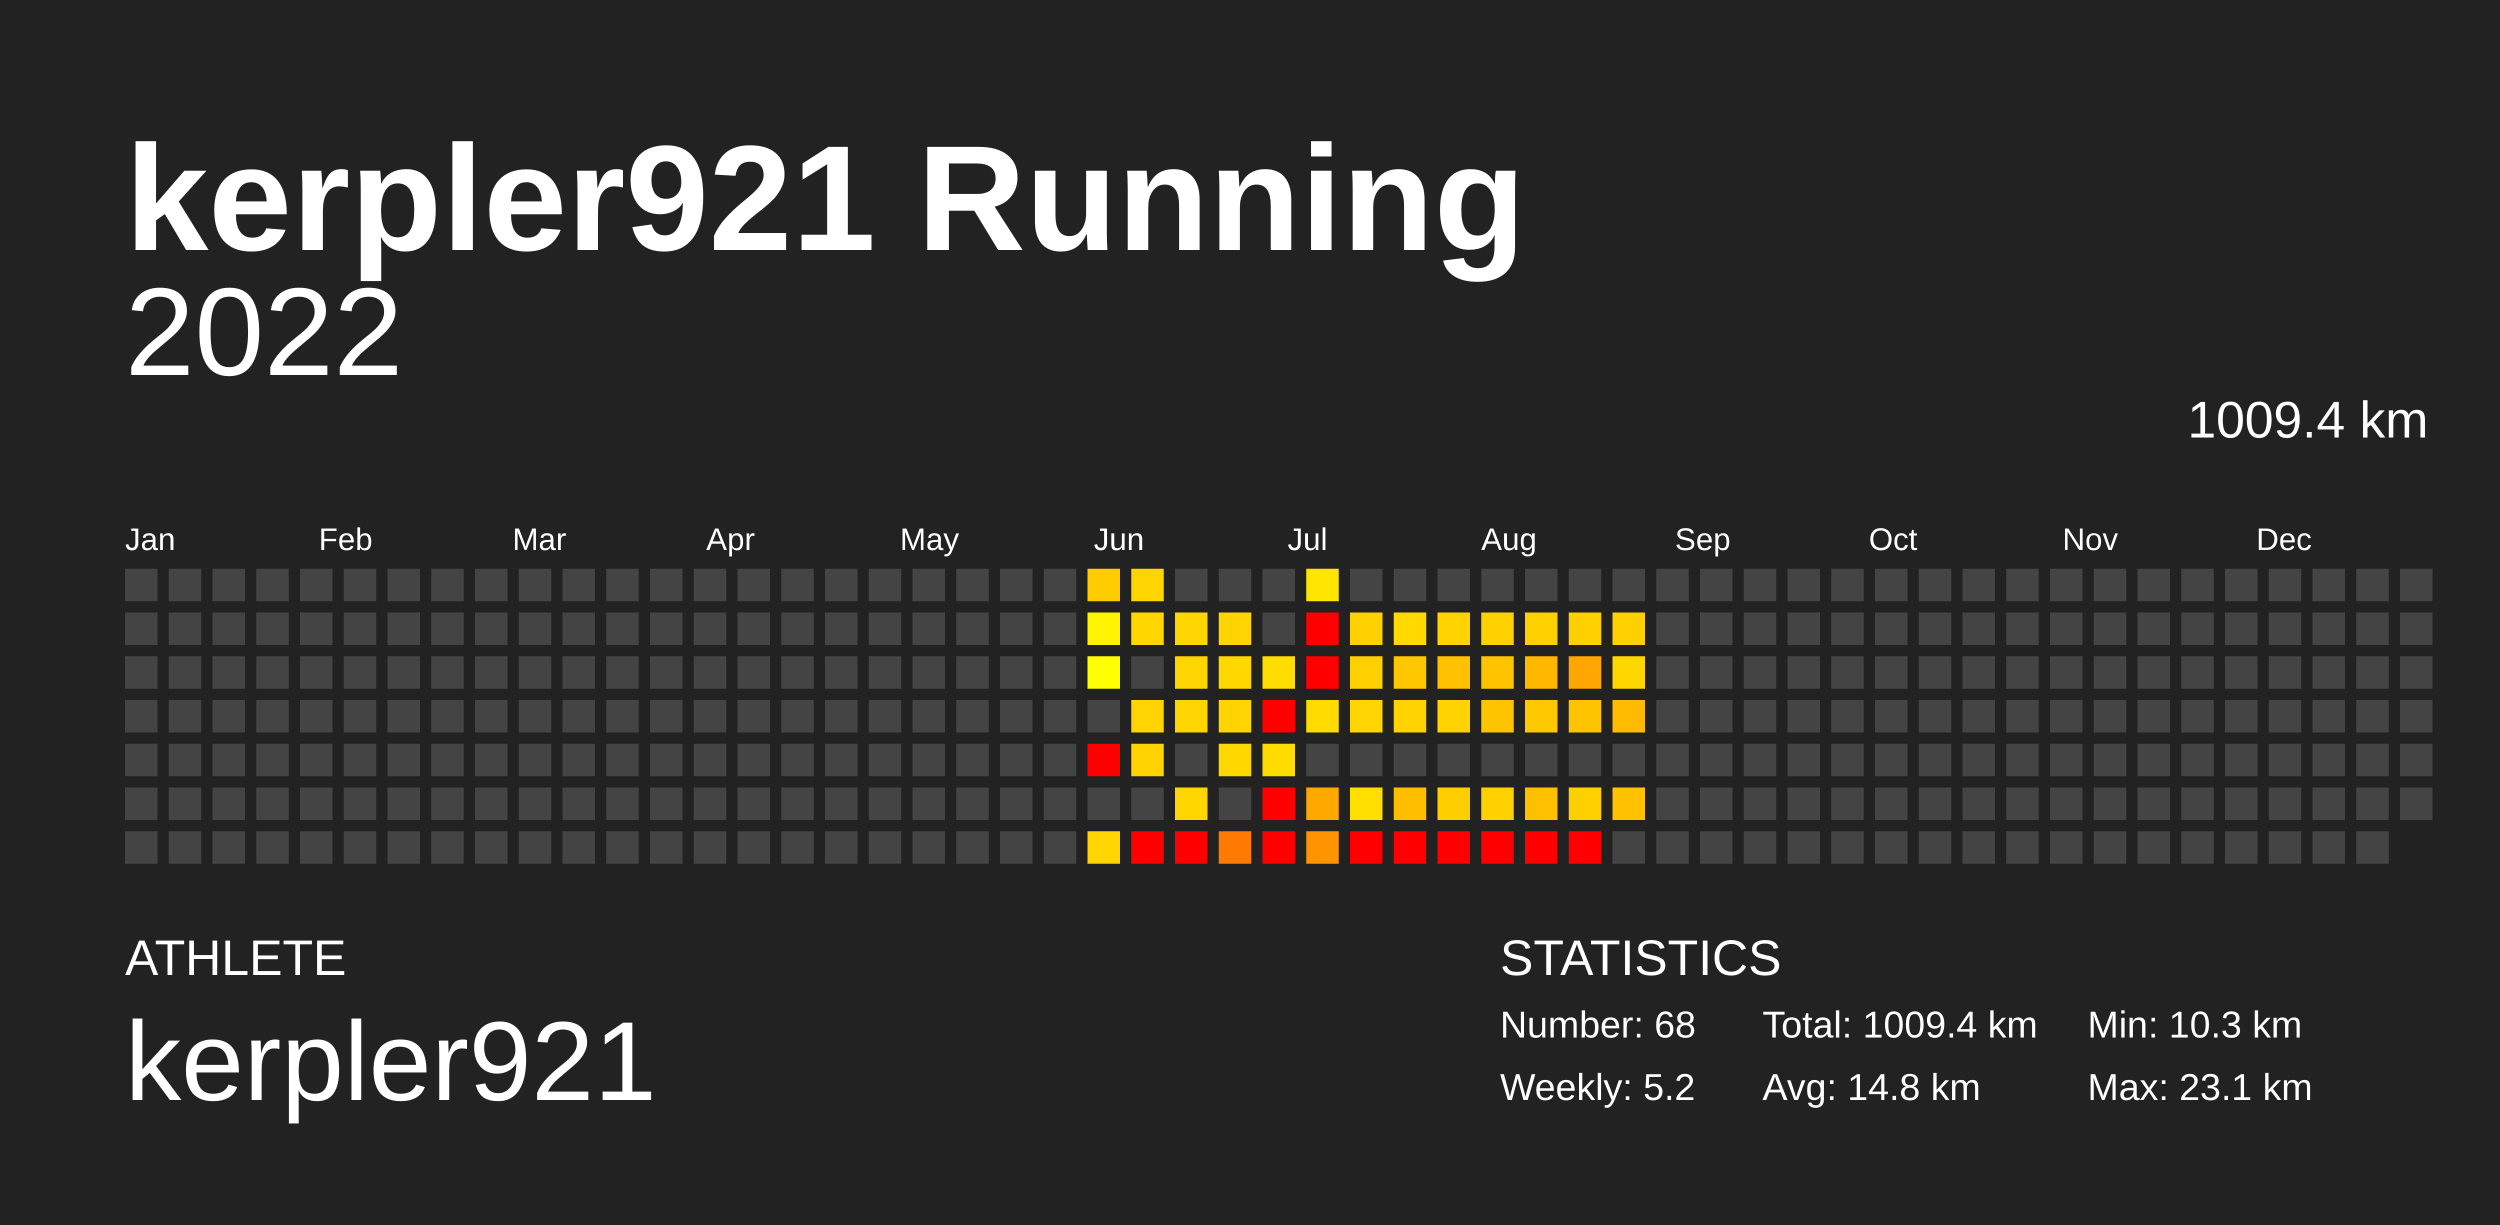
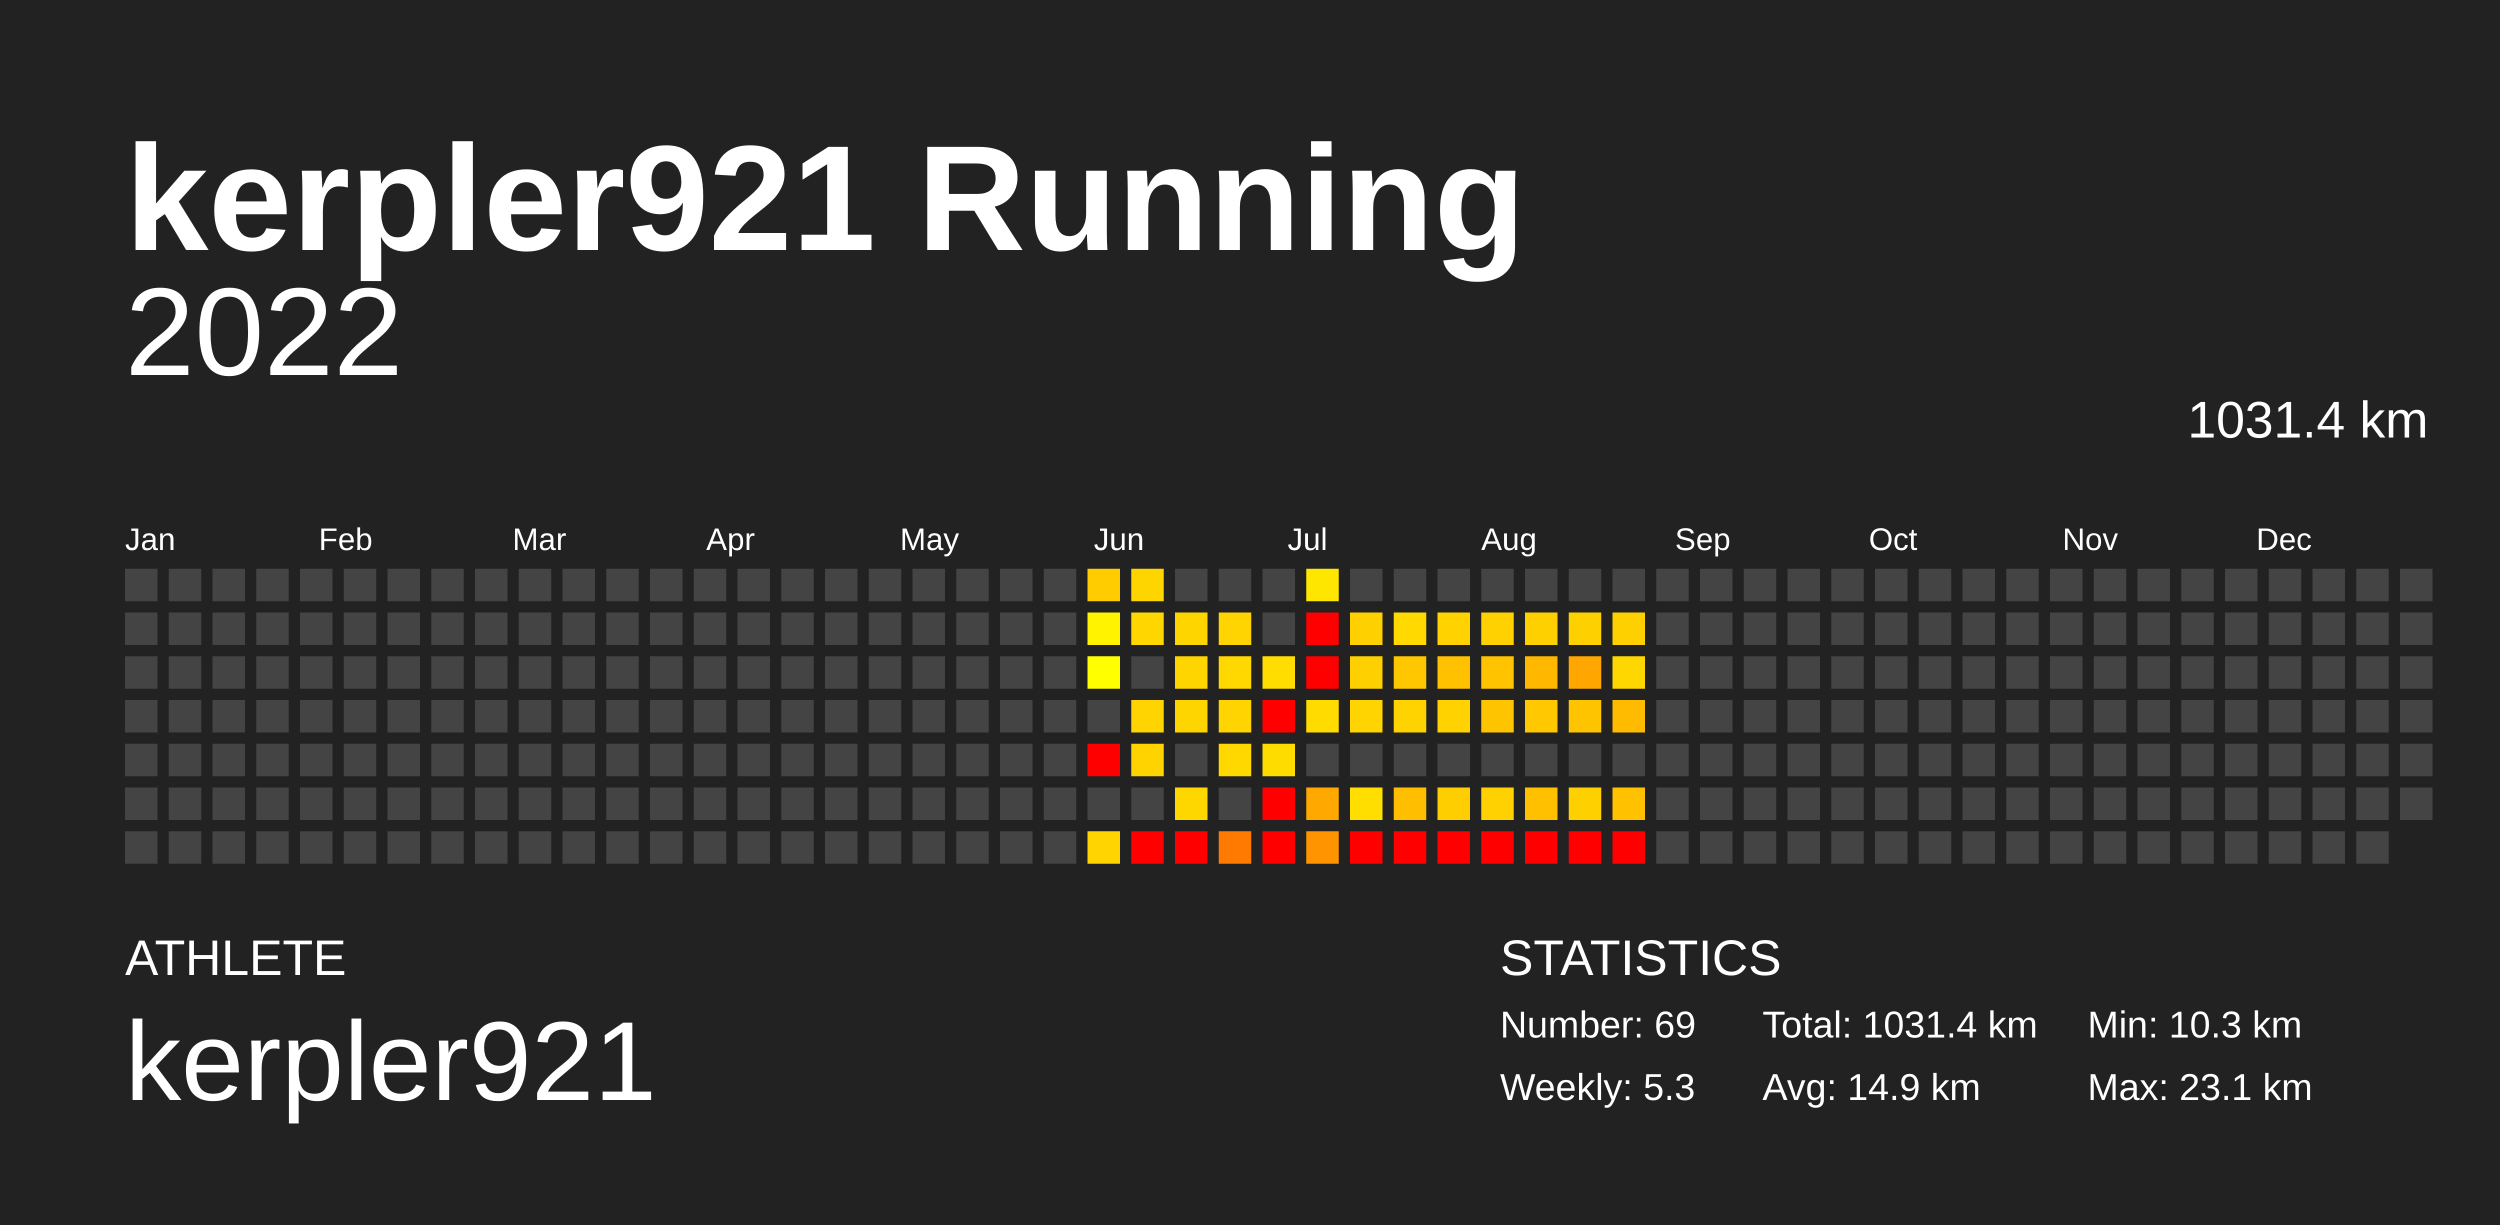
<svg xmlns="http://www.w3.org/2000/svg" baseProfile="full" height="98mm" version="1.1" viewBox="0,0,200,98" width="200mm">
  <defs />
  <rect fill="#222222" height="98" width="200" x="0" y="0" />
  <text fill="#FFFFFF" style="font-size:12px; font-family:Arial; font-weight:bold;" x="10" y="20">kerpler921 Running</text>
  <text fill="#FFFFFF" style="font-size:4px; font-family:Arial" x="10" y="78">ATHLETE</text>
  <text fill="#FFFFFF" style="font-size:9px; font-family:Arial" x="10" y="88">kerpler921</text>
  <text fill="#FFFFFF" style="font-size:4px; font-family:Arial" x="120" y="78">STATISTICS</text>
-   <text fill="#FFFFFF" style="font-size:3px; font-family:Arial" x="120" y="83">Number: 68</text>
-   <text fill="#FFFFFF" style="font-size:3px; font-family:Arial" x="120" y="88">Weekly: 5.2</text>
-   <text fill="#FFFFFF" style="font-size:3px; font-family:Arial" x="141" y="83">Total: 1009.4 km</text>
-   <text fill="#FFFFFF" style="font-size:3px; font-family:Arial" x="141" y="88">Avg: 14.8 km</text>
+   <text fill="#FFFFFF" style="font-size:3px; font-family:Arial" x="120" y="83">Number: 69</text>
+   <text fill="#FFFFFF" style="font-size:3px; font-family:Arial" x="120" y="88">Weekly: 5.3</text>
+   <text fill="#FFFFFF" style="font-size:3px; font-family:Arial" x="141" y="83">Total: 1031.4 km</text>
+   <text fill="#FFFFFF" style="font-size:3px; font-family:Arial" x="141" y="88">Avg: 14.9 km</text>
  <text fill="#FFFFFF" style="font-size:3px; font-family:Arial" x="167" y="83">Min: 10.3 km</text>
  <text fill="#FFFFFF" style="font-size:3px; font-family:Arial" x="167" y="88">Max: 23.1 km</text>
  <text alignment-baseline="hanging" fill="#FFFFFF" style="font-size:10.0px; font-family:Arial;" x="10" y="30">2022</text>
-   <text alignment-baseline="hanging" fill="#FFFFFF" style="font-size:4.125px; font-family:Arial;" x="175" y="35">1009.4 km</text>
+   <text alignment-baseline="hanging" fill="#FFFFFF" style="font-size:4.125px; font-family:Arial;" x="175" y="35">1031.4 km</text>
  <text fill="#FFFFFF" style="font-size:2.5px; font-family:Arial" x="10.0" y="44">Jan</text>
  <text fill="#FFFFFF" style="font-size:2.5px; font-family:Arial" x="25.5" y="44">Feb</text>
  <text fill="#FFFFFF" style="font-size:2.5px; font-family:Arial" x="41.0" y="44">Mar</text>
  <text fill="#FFFFFF" style="font-size:2.5px; font-family:Arial" x="56.5" y="44">Apr</text>
  <text fill="#FFFFFF" style="font-size:2.5px; font-family:Arial" x="72.0" y="44">May</text>
  <text fill="#FFFFFF" style="font-size:2.5px; font-family:Arial" x="87.5" y="44">Jun</text>
  <text fill="#FFFFFF" style="font-size:2.5px; font-family:Arial" x="103.0" y="44">Jul</text>
  <text fill="#FFFFFF" style="font-size:2.5px; font-family:Arial" x="118.5" y="44">Aug</text>
  <text fill="#FFFFFF" style="font-size:2.5px; font-family:Arial" x="134.0" y="44">Sep</text>
  <text fill="#FFFFFF" style="font-size:2.5px; font-family:Arial" x="149.5" y="44">Oct</text>
  <text fill="#FFFFFF" style="font-size:2.5px; font-family:Arial" x="165.0" y="44">Nov</text>
  <text fill="#FFFFFF" style="font-size:2.5px; font-family:Arial" x="180.5" y="44">Dec</text>
  <rect fill="#444444" height="2.6" width="2.6" x="10.0" y="45.5" />
  <rect fill="#444444" height="2.6" width="2.6" x="10.0" y="49.0" />
  <rect fill="#444444" height="2.6" width="2.6" x="10.0" y="52.5" />
  <rect fill="#444444" height="2.6" width="2.6" x="10.0" y="56.0" />
  <rect fill="#444444" height="2.6" width="2.6" x="10.0" y="59.5" />
  <rect fill="#444444" height="2.6" width="2.6" x="10.0" y="63.0" />
  <rect fill="#444444" height="2.6" width="2.6" x="10.0" y="66.5" />
  <rect fill="#444444" height="2.6" width="2.6" x="13.5" y="45.5" />
  <rect fill="#444444" height="2.6" width="2.6" x="13.5" y="49.0" />
  <rect fill="#444444" height="2.6" width="2.6" x="13.5" y="52.5" />
  <rect fill="#444444" height="2.6" width="2.6" x="13.5" y="56.0" />
  <rect fill="#444444" height="2.6" width="2.6" x="13.5" y="59.5" />
  <rect fill="#444444" height="2.6" width="2.6" x="13.5" y="63.0" />
  <rect fill="#444444" height="2.6" width="2.6" x="13.5" y="66.5" />
  <rect fill="#444444" height="2.6" width="2.6" x="17.0" y="45.5" />
  <rect fill="#444444" height="2.6" width="2.6" x="17.0" y="49.0" />
  <rect fill="#444444" height="2.6" width="2.6" x="17.0" y="52.5" />
  <rect fill="#444444" height="2.6" width="2.6" x="17.0" y="56.0" />
  <rect fill="#444444" height="2.6" width="2.6" x="17.0" y="59.5" />
  <rect fill="#444444" height="2.6" width="2.6" x="17.0" y="63.0" />
  <rect fill="#444444" height="2.6" width="2.6" x="17.0" y="66.5" />
  <rect fill="#444444" height="2.6" width="2.6" x="20.5" y="45.5" />
  <rect fill="#444444" height="2.6" width="2.6" x="20.5" y="49.0" />
  <rect fill="#444444" height="2.6" width="2.6" x="20.5" y="52.5" />
  <rect fill="#444444" height="2.6" width="2.6" x="20.5" y="56.0" />
  <rect fill="#444444" height="2.6" width="2.6" x="20.5" y="59.5" />
  <rect fill="#444444" height="2.6" width="2.6" x="20.5" y="63.0" />
  <rect fill="#444444" height="2.6" width="2.6" x="20.5" y="66.5" />
  <rect fill="#444444" height="2.6" width="2.6" x="24.0" y="45.5" />
  <rect fill="#444444" height="2.6" width="2.6" x="24.0" y="49.0" />
  <rect fill="#444444" height="2.6" width="2.6" x="24.0" y="52.5" />
  <rect fill="#444444" height="2.6" width="2.6" x="24.0" y="56.0" />
  <rect fill="#444444" height="2.6" width="2.6" x="24.0" y="59.5" />
  <rect fill="#444444" height="2.6" width="2.6" x="24.0" y="63.0" />
  <rect fill="#444444" height="2.6" width="2.6" x="24.0" y="66.5" />
  <rect fill="#444444" height="2.6" width="2.6" x="27.5" y="45.5" />
  <rect fill="#444444" height="2.6" width="2.6" x="27.5" y="49.0" />
  <rect fill="#444444" height="2.6" width="2.6" x="27.5" y="52.5" />
  <rect fill="#444444" height="2.6" width="2.6" x="27.5" y="56.0" />
  <rect fill="#444444" height="2.6" width="2.6" x="27.5" y="59.5" />
  <rect fill="#444444" height="2.6" width="2.6" x="27.5" y="63.0" />
  <rect fill="#444444" height="2.6" width="2.6" x="27.5" y="66.5" />
  <rect fill="#444444" height="2.6" width="2.6" x="31.0" y="45.5" />
  <rect fill="#444444" height="2.6" width="2.6" x="31.0" y="49.0" />
  <rect fill="#444444" height="2.6" width="2.6" x="31.0" y="52.5" />
  <rect fill="#444444" height="2.6" width="2.6" x="31.0" y="56.0" />
  <rect fill="#444444" height="2.6" width="2.6" x="31.0" y="59.5" />
  <rect fill="#444444" height="2.6" width="2.6" x="31.0" y="63.0" />
  <rect fill="#444444" height="2.6" width="2.6" x="31.0" y="66.5" />
  <rect fill="#444444" height="2.6" width="2.6" x="34.5" y="45.5" />
  <rect fill="#444444" height="2.6" width="2.6" x="34.5" y="49.0" />
  <rect fill="#444444" height="2.6" width="2.6" x="34.5" y="52.5" />
  <rect fill="#444444" height="2.6" width="2.6" x="34.5" y="56.0" />
  <rect fill="#444444" height="2.6" width="2.6" x="34.5" y="59.5" />
  <rect fill="#444444" height="2.6" width="2.6" x="34.5" y="63.0" />
  <rect fill="#444444" height="2.6" width="2.6" x="34.5" y="66.5" />
  <rect fill="#444444" height="2.6" width="2.6" x="38.0" y="45.5" />
  <rect fill="#444444" height="2.6" width="2.6" x="38.0" y="49.0" />
  <rect fill="#444444" height="2.6" width="2.6" x="38.0" y="52.5" />
  <rect fill="#444444" height="2.6" width="2.6" x="38.0" y="56.0" />
  <rect fill="#444444" height="2.6" width="2.6" x="38.0" y="59.5" />
  <rect fill="#444444" height="2.6" width="2.6" x="38.0" y="63.0" />
  <rect fill="#444444" height="2.6" width="2.6" x="38.0" y="66.5" />
  <rect fill="#444444" height="2.6" width="2.6" x="41.5" y="45.5" />
  <rect fill="#444444" height="2.6" width="2.6" x="41.5" y="49.0" />
  <rect fill="#444444" height="2.6" width="2.6" x="41.5" y="52.5" />
  <rect fill="#444444" height="2.6" width="2.6" x="41.5" y="56.0" />
  <rect fill="#444444" height="2.6" width="2.6" x="41.5" y="59.5" />
  <rect fill="#444444" height="2.6" width="2.6" x="41.5" y="63.0" />
  <rect fill="#444444" height="2.6" width="2.6" x="41.5" y="66.5" />
  <rect fill="#444444" height="2.6" width="2.6" x="45.0" y="45.5" />
  <rect fill="#444444" height="2.6" width="2.6" x="45.0" y="49.0" />
  <rect fill="#444444" height="2.6" width="2.6" x="45.0" y="52.5" />
  <rect fill="#444444" height="2.6" width="2.6" x="45.0" y="56.0" />
  <rect fill="#444444" height="2.6" width="2.6" x="45.0" y="59.5" />
  <rect fill="#444444" height="2.6" width="2.6" x="45.0" y="63.0" />
  <rect fill="#444444" height="2.6" width="2.6" x="45.0" y="66.5" />
  <rect fill="#444444" height="2.6" width="2.6" x="48.5" y="45.5" />
  <rect fill="#444444" height="2.6" width="2.6" x="48.5" y="49.0" />
  <rect fill="#444444" height="2.6" width="2.6" x="48.5" y="52.5" />
  <rect fill="#444444" height="2.6" width="2.6" x="48.5" y="56.0" />
  <rect fill="#444444" height="2.6" width="2.6" x="48.5" y="59.5" />
  <rect fill="#444444" height="2.6" width="2.6" x="48.5" y="63.0" />
  <rect fill="#444444" height="2.6" width="2.6" x="48.5" y="66.5" />
  <rect fill="#444444" height="2.6" width="2.6" x="52.0" y="45.5" />
  <rect fill="#444444" height="2.6" width="2.6" x="52.0" y="49.0" />
  <rect fill="#444444" height="2.6" width="2.6" x="52.0" y="52.5" />
  <rect fill="#444444" height="2.6" width="2.6" x="52.0" y="56.0" />
  <rect fill="#444444" height="2.6" width="2.6" x="52.0" y="59.5" />
  <rect fill="#444444" height="2.6" width="2.6" x="52.0" y="63.0" />
  <rect fill="#444444" height="2.6" width="2.6" x="52.0" y="66.5" />
  <rect fill="#444444" height="2.6" width="2.6" x="55.5" y="45.5" />
  <rect fill="#444444" height="2.6" width="2.6" x="55.5" y="49.0" />
  <rect fill="#444444" height="2.6" width="2.6" x="55.5" y="52.5" />
  <rect fill="#444444" height="2.6" width="2.6" x="55.5" y="56.0" />
  <rect fill="#444444" height="2.6" width="2.6" x="55.5" y="59.5" />
  <rect fill="#444444" height="2.6" width="2.6" x="55.5" y="63.0" />
  <rect fill="#444444" height="2.6" width="2.6" x="55.5" y="66.5" />
  <rect fill="#444444" height="2.6" width="2.6" x="59.0" y="45.5" />
  <rect fill="#444444" height="2.6" width="2.6" x="59.0" y="49.0" />
  <rect fill="#444444" height="2.6" width="2.6" x="59.0" y="52.5" />
  <rect fill="#444444" height="2.6" width="2.6" x="59.0" y="56.0" />
  <rect fill="#444444" height="2.6" width="2.6" x="59.0" y="59.5" />
  <rect fill="#444444" height="2.6" width="2.6" x="59.0" y="63.0" />
  <rect fill="#444444" height="2.6" width="2.6" x="59.0" y="66.5" />
  <rect fill="#444444" height="2.6" width="2.6" x="62.5" y="45.5" />
  <rect fill="#444444" height="2.6" width="2.6" x="62.5" y="49.0" />
  <rect fill="#444444" height="2.6" width="2.6" x="62.5" y="52.5" />
  <rect fill="#444444" height="2.6" width="2.6" x="62.5" y="56.0" />
  <rect fill="#444444" height="2.6" width="2.6" x="62.5" y="59.5" />
  <rect fill="#444444" height="2.6" width="2.6" x="62.5" y="63.0" />
  <rect fill="#444444" height="2.6" width="2.6" x="62.5" y="66.5" />
  <rect fill="#444444" height="2.6" width="2.6" x="66.0" y="45.5" />
  <rect fill="#444444" height="2.6" width="2.6" x="66.0" y="49.0" />
  <rect fill="#444444" height="2.6" width="2.6" x="66.0" y="52.5" />
  <rect fill="#444444" height="2.6" width="2.6" x="66.0" y="56.0" />
  <rect fill="#444444" height="2.6" width="2.6" x="66.0" y="59.5" />
  <rect fill="#444444" height="2.6" width="2.6" x="66.0" y="63.0" />
  <rect fill="#444444" height="2.6" width="2.6" x="66.0" y="66.5" />
  <rect fill="#444444" height="2.6" width="2.6" x="69.5" y="45.5" />
  <rect fill="#444444" height="2.6" width="2.6" x="69.5" y="49.0" />
  <rect fill="#444444" height="2.6" width="2.6" x="69.5" y="52.5" />
  <rect fill="#444444" height="2.6" width="2.6" x="69.5" y="56.0" />
  <rect fill="#444444" height="2.6" width="2.6" x="69.5" y="59.5" />
  <rect fill="#444444" height="2.6" width="2.6" x="69.5" y="63.0" />
  <rect fill="#444444" height="2.6" width="2.6" x="69.5" y="66.5" />
  <rect fill="#444444" height="2.6" width="2.6" x="73.0" y="45.5" />
  <rect fill="#444444" height="2.6" width="2.6" x="73.0" y="49.0" />
  <rect fill="#444444" height="2.6" width="2.6" x="73.0" y="52.5" />
  <rect fill="#444444" height="2.6" width="2.6" x="73.0" y="56.0" />
  <rect fill="#444444" height="2.6" width="2.6" x="73.0" y="59.5" />
  <rect fill="#444444" height="2.6" width="2.6" x="73.0" y="63.0" />
  <rect fill="#444444" height="2.6" width="2.6" x="73.0" y="66.5" />
  <rect fill="#444444" height="2.6" width="2.6" x="76.5" y="45.5" />
  <rect fill="#444444" height="2.6" width="2.6" x="76.5" y="49.0" />
  <rect fill="#444444" height="2.6" width="2.6" x="76.5" y="52.5" />
  <rect fill="#444444" height="2.6" width="2.6" x="76.5" y="56.0" />
  <rect fill="#444444" height="2.6" width="2.6" x="76.5" y="59.5" />
  <rect fill="#444444" height="2.6" width="2.6" x="76.5" y="63.0" />
  <rect fill="#444444" height="2.6" width="2.6" x="76.5" y="66.5" />
  <rect fill="#444444" height="2.6" width="2.6" x="80.0" y="45.5" />
  <rect fill="#444444" height="2.6" width="2.6" x="80.0" y="49.0" />
  <rect fill="#444444" height="2.6" width="2.6" x="80.0" y="52.5" />
  <rect fill="#444444" height="2.6" width="2.6" x="80.0" y="56.0" />
  <rect fill="#444444" height="2.6" width="2.6" x="80.0" y="59.5" />
  <rect fill="#444444" height="2.6" width="2.6" x="80.0" y="63.0" />
  <rect fill="#444444" height="2.6" width="2.6" x="80.0" y="66.5" />
  <rect fill="#444444" height="2.6" width="2.6" x="83.5" y="45.5" />
  <rect fill="#444444" height="2.6" width="2.6" x="83.5" y="49.0" />
  <rect fill="#444444" height="2.6" width="2.6" x="83.5" y="52.5" />
  <rect fill="#444444" height="2.6" width="2.6" x="83.5" y="56.0" />
  <rect fill="#444444" height="2.6" width="2.6" x="83.5" y="59.5" />
  <rect fill="#444444" height="2.6" width="2.6" x="83.5" y="63.0" />
  <rect fill="#444444" height="2.6" width="2.6" x="83.5" y="66.5" />
  <rect fill="#ffcc00" height="2.6" width="2.6" x="87.0" y="45.5" />
  <rect fill="#fff300" height="2.6" width="2.6" x="87.0" y="49.0" />
  <rect fill="#ffff00" height="2.6" width="2.6" x="87.0" y="52.5" />
  <rect fill="#444444" height="2.6" width="2.6" x="87.0" y="56.0" />
  <rect fill="red" height="2.6" width="2.6" x="87.0" y="59.5" />
  <rect fill="#444444" height="2.6" width="2.6" x="87.0" y="63.0" />
  <rect fill="#ffd400" height="2.6" width="2.6" x="87.0" y="66.5" />
  <rect fill="#ffd500" height="2.6" width="2.6" x="90.5" y="45.5" />
  <rect fill="#ffd600" height="2.6" width="2.6" x="90.5" y="49.0" />
  <rect fill="#444444" height="2.6" width="2.6" x="90.5" y="52.5" />
  <rect fill="#ffd400" height="2.6" width="2.6" x="90.5" y="56.0" />
  <rect fill="#ffd300" height="2.6" width="2.6" x="90.5" y="59.5" />
  <rect fill="#444444" height="2.6" width="2.6" x="90.5" y="63.0" />
  <rect fill="red" height="2.6" width="2.6" x="90.5" y="66.5" />
  <rect fill="#444444" height="2.6" width="2.6" x="94.0" y="45.5" />
  <rect fill="#ffd500" height="2.6" width="2.6" x="94.0" y="49.0" />
  <rect fill="#ffd500" height="2.6" width="2.6" x="94.0" y="52.5" />
  <rect fill="#ffd500" height="2.6" width="2.6" x="94.0" y="56.0" />
  <rect fill="#444444" height="2.6" width="2.6" x="94.0" y="59.5" />
  <rect fill="#ffd700" height="2.6" width="2.6" x="94.0" y="63.0" />
  <rect fill="red" height="2.6" width="2.6" x="94.0" y="66.5" />
  <rect fill="#444444" height="2.6" width="2.6" x="97.5" y="45.5" />
  <rect fill="#ffd400" height="2.6" width="2.6" x="97.5" y="49.0" />
  <rect fill="#ffd800" height="2.6" width="2.6" x="97.5" y="52.5" />
  <rect fill="#ffd400" height="2.6" width="2.6" x="97.5" y="56.0" />
  <rect fill="#ffd800" height="2.6" width="2.6" x="97.5" y="59.5" />
  <rect fill="#444444" height="2.6" width="2.6" x="97.5" y="63.0" />
  <rect fill="#ff7a00" height="2.6" width="2.6" x="97.5" y="66.5" />
  <rect fill="#444444" height="2.6" width="2.6" x="101.0" y="45.5" />
  <rect fill="#444444" height="2.6" width="2.6" x="101.0" y="49.0" />
  <rect fill="#ffdd00" height="2.6" width="2.6" x="101.0" y="52.5" />
  <rect fill="red" height="2.6" width="2.6" x="101.0" y="56.0" />
  <rect fill="#ffdc00" height="2.6" width="2.6" x="101.0" y="59.5" />
  <rect fill="red" height="2.6" width="2.6" x="101.0" y="63.0" />
  <rect fill="red" height="2.6" width="2.6" x="101.0" y="66.5" />
  <rect fill="#ffe600" height="2.6" width="2.6" x="104.5" y="45.5" />
  <rect fill="red" height="2.6" width="2.6" x="104.5" y="49.0" />
  <rect fill="red" height="2.6" width="2.6" x="104.5" y="52.5" />
  <rect fill="#ffdb00" height="2.6" width="2.6" x="104.5" y="56.0" />
  <rect fill="#444444" height="2.6" width="2.6" x="104.5" y="59.5" />
  <rect fill="#ffa800" height="2.6" width="2.6" x="104.5" y="63.0" />
  <rect fill="#ff9300" height="2.6" width="2.6" x="104.5" y="66.5" />
  <rect fill="#444444" height="2.6" width="2.6" x="108.0" y="45.5" />
  <rect fill="#ffd000" height="2.6" width="2.6" x="108.0" y="49.0" />
  <rect fill="#ffd000" height="2.6" width="2.6" x="108.0" y="52.5" />
  <rect fill="#ffd400" height="2.6" width="2.6" x="108.0" y="56.0" />
  <rect fill="#444444" height="2.6" width="2.6" x="108.0" y="59.5" />
  <rect fill="#ffde00" height="2.6" width="2.6" x="108.0" y="63.0" />
  <rect fill="red" height="2.6" width="2.6" x="108.0" y="66.5" />
  <rect fill="#444444" height="2.6" width="2.6" x="111.5" y="45.5" />
  <rect fill="#ffd900" height="2.6" width="2.6" x="111.5" y="49.0" />
  <rect fill="#ffc700" height="2.6" width="2.6" x="111.5" y="52.5" />
  <rect fill="#ffd300" height="2.6" width="2.6" x="111.5" y="56.0" />
  <rect fill="#444444" height="2.6" width="2.6" x="111.5" y="59.5" />
  <rect fill="#ffbf00" height="2.6" width="2.6" x="111.5" y="63.0" />
  <rect fill="red" height="2.6" width="2.6" x="111.5" y="66.5" />
  <rect fill="#444444" height="2.6" width="2.6" x="115.0" y="45.5" />
  <rect fill="#ffd200" height="2.6" width="2.6" x="115.0" y="49.0" />
  <rect fill="#ffc100" height="2.6" width="2.6" x="115.0" y="52.5" />
  <rect fill="#ffd200" height="2.6" width="2.6" x="115.0" y="56.0" />
  <rect fill="#444444" height="2.6" width="2.6" x="115.0" y="59.5" />
  <rect fill="#ffce00" height="2.6" width="2.6" x="115.0" y="63.0" />
  <rect fill="red" height="2.6" width="2.6" x="115.0" y="66.5" />
  <rect fill="#444444" height="2.6" width="2.6" x="118.5" y="45.5" />
  <rect fill="#ffd100" height="2.6" width="2.6" x="118.5" y="49.0" />
  <rect fill="#ffc300" height="2.6" width="2.6" x="118.5" y="52.5" />
  <rect fill="#ffc400" height="2.6" width="2.6" x="118.5" y="56.0" />
  <rect fill="#444444" height="2.6" width="2.6" x="118.5" y="59.5" />
  <rect fill="#ffd100" height="2.6" width="2.6" x="118.5" y="63.0" />
  <rect fill="red" height="2.6" width="2.6" x="118.5" y="66.5" />
  <rect fill="#444444" height="2.6" width="2.6" x="122.0" y="45.5" />
  <rect fill="#ffd000" height="2.6" width="2.6" x="122.0" y="49.0" />
  <rect fill="#ffb700" height="2.6" width="2.6" x="122.0" y="52.5" />
  <rect fill="#ffc800" height="2.6" width="2.6" x="122.0" y="56.0" />
  <rect fill="#444444" height="2.6" width="2.6" x="122.0" y="59.5" />
  <rect fill="#ffc000" height="2.6" width="2.6" x="122.0" y="63.0" />
  <rect fill="red" height="2.6" width="2.6" x="122.0" y="66.5" />
  <rect fill="#444444" height="2.6" width="2.6" x="125.5" y="45.5" />
  <rect fill="#ffd000" height="2.6" width="2.6" x="125.5" y="49.0" />
  <rect fill="#ffa700" height="2.6" width="2.6" x="125.5" y="52.5" />
  <rect fill="#ffc400" height="2.6" width="2.6" x="125.5" y="56.0" />
  <rect fill="#444444" height="2.6" width="2.6" x="125.5" y="59.5" />
  <rect fill="#ffd000" height="2.6" width="2.6" x="125.5" y="63.0" />
  <rect fill="red" height="2.6" width="2.6" x="125.5" y="66.5" />
  <rect fill="#444444" height="2.6" width="2.6" x="129.0" y="45.5" />
  <rect fill="#ffd000" height="2.6" width="2.6" x="129.0" y="49.0" />
  <rect fill="#ffd700" height="2.6" width="2.6" x="129.0" y="52.5" />
  <rect fill="#ffbb00" height="2.6" width="2.6" x="129.0" y="56.0" />
  <rect fill="#444444" height="2.6" width="2.6" x="129.0" y="59.5" />
  <rect fill="#ffc100" height="2.6" width="2.6" x="129.0" y="63.0" />
-   <rect fill="#444444" height="2.6" width="2.6" x="129.0" y="66.5" />
+   <rect fill="red" height="2.6" width="2.6" x="129.0" y="66.5" />
  <rect fill="#444444" height="2.6" width="2.6" x="132.5" y="45.5" />
  <rect fill="#444444" height="2.6" width="2.6" x="132.5" y="49.0" />
  <rect fill="#444444" height="2.6" width="2.6" x="132.5" y="52.5" />
  <rect fill="#444444" height="2.6" width="2.6" x="132.5" y="56.0" />
  <rect fill="#444444" height="2.6" width="2.6" x="132.5" y="59.5" />
  <rect fill="#444444" height="2.6" width="2.6" x="132.5" y="63.0" />
  <rect fill="#444444" height="2.6" width="2.6" x="132.5" y="66.5" />
  <rect fill="#444444" height="2.6" width="2.6" x="136.0" y="45.5" />
  <rect fill="#444444" height="2.6" width="2.6" x="136.0" y="49.0" />
  <rect fill="#444444" height="2.6" width="2.6" x="136.0" y="52.5" />
  <rect fill="#444444" height="2.6" width="2.6" x="136.0" y="56.0" />
  <rect fill="#444444" height="2.6" width="2.6" x="136.0" y="59.5" />
  <rect fill="#444444" height="2.6" width="2.6" x="136.0" y="63.0" />
  <rect fill="#444444" height="2.6" width="2.6" x="136.0" y="66.5" />
  <rect fill="#444444" height="2.6" width="2.6" x="139.5" y="45.5" />
  <rect fill="#444444" height="2.6" width="2.6" x="139.5" y="49.0" />
  <rect fill="#444444" height="2.6" width="2.6" x="139.5" y="52.5" />
  <rect fill="#444444" height="2.6" width="2.6" x="139.5" y="56.0" />
  <rect fill="#444444" height="2.6" width="2.6" x="139.5" y="59.5" />
  <rect fill="#444444" height="2.6" width="2.6" x="139.5" y="63.0" />
  <rect fill="#444444" height="2.6" width="2.6" x="139.5" y="66.5" />
  <rect fill="#444444" height="2.6" width="2.6" x="143.0" y="45.5" />
  <rect fill="#444444" height="2.6" width="2.6" x="143.0" y="49.0" />
  <rect fill="#444444" height="2.6" width="2.6" x="143.0" y="52.5" />
  <rect fill="#444444" height="2.6" width="2.6" x="143.0" y="56.0" />
  <rect fill="#444444" height="2.6" width="2.6" x="143.0" y="59.5" />
  <rect fill="#444444" height="2.6" width="2.6" x="143.0" y="63.0" />
  <rect fill="#444444" height="2.6" width="2.6" x="143.0" y="66.5" />
  <rect fill="#444444" height="2.6" width="2.6" x="146.5" y="45.5" />
  <rect fill="#444444" height="2.6" width="2.6" x="146.5" y="49.0" />
  <rect fill="#444444" height="2.6" width="2.6" x="146.5" y="52.5" />
  <rect fill="#444444" height="2.6" width="2.6" x="146.5" y="56.0" />
  <rect fill="#444444" height="2.6" width="2.6" x="146.5" y="59.5" />
  <rect fill="#444444" height="2.6" width="2.6" x="146.5" y="63.0" />
  <rect fill="#444444" height="2.6" width="2.6" x="146.5" y="66.5" />
  <rect fill="#444444" height="2.6" width="2.6" x="150.0" y="45.5" />
  <rect fill="#444444" height="2.6" width="2.6" x="150.0" y="49.0" />
  <rect fill="#444444" height="2.6" width="2.6" x="150.0" y="52.5" />
  <rect fill="#444444" height="2.6" width="2.6" x="150.0" y="56.0" />
  <rect fill="#444444" height="2.6" width="2.6" x="150.0" y="59.5" />
  <rect fill="#444444" height="2.6" width="2.6" x="150.0" y="63.0" />
  <rect fill="#444444" height="2.6" width="2.6" x="150.0" y="66.5" />
  <rect fill="#444444" height="2.6" width="2.6" x="153.5" y="45.5" />
  <rect fill="#444444" height="2.6" width="2.6" x="153.5" y="49.0" />
  <rect fill="#444444" height="2.6" width="2.6" x="153.5" y="52.5" />
  <rect fill="#444444" height="2.6" width="2.6" x="153.5" y="56.0" />
  <rect fill="#444444" height="2.6" width="2.6" x="153.5" y="59.5" />
  <rect fill="#444444" height="2.6" width="2.6" x="153.5" y="63.0" />
  <rect fill="#444444" height="2.6" width="2.6" x="153.5" y="66.5" />
  <rect fill="#444444" height="2.6" width="2.6" x="157.0" y="45.5" />
  <rect fill="#444444" height="2.6" width="2.6" x="157.0" y="49.0" />
  <rect fill="#444444" height="2.6" width="2.6" x="157.0" y="52.5" />
  <rect fill="#444444" height="2.6" width="2.6" x="157.0" y="56.0" />
  <rect fill="#444444" height="2.6" width="2.6" x="157.0" y="59.5" />
  <rect fill="#444444" height="2.6" width="2.6" x="157.0" y="63.0" />
  <rect fill="#444444" height="2.6" width="2.6" x="157.0" y="66.5" />
  <rect fill="#444444" height="2.6" width="2.6" x="160.5" y="45.5" />
  <rect fill="#444444" height="2.6" width="2.6" x="160.5" y="49.0" />
  <rect fill="#444444" height="2.6" width="2.6" x="160.5" y="52.5" />
  <rect fill="#444444" height="2.6" width="2.6" x="160.5" y="56.0" />
  <rect fill="#444444" height="2.6" width="2.6" x="160.5" y="59.5" />
  <rect fill="#444444" height="2.6" width="2.6" x="160.5" y="63.0" />
  <rect fill="#444444" height="2.6" width="2.6" x="160.5" y="66.5" />
  <rect fill="#444444" height="2.6" width="2.6" x="164.0" y="45.5" />
  <rect fill="#444444" height="2.6" width="2.6" x="164.0" y="49.0" />
  <rect fill="#444444" height="2.6" width="2.6" x="164.0" y="52.5" />
  <rect fill="#444444" height="2.6" width="2.6" x="164.0" y="56.0" />
  <rect fill="#444444" height="2.6" width="2.6" x="164.0" y="59.5" />
  <rect fill="#444444" height="2.6" width="2.6" x="164.0" y="63.0" />
  <rect fill="#444444" height="2.6" width="2.6" x="164.0" y="66.5" />
  <rect fill="#444444" height="2.6" width="2.6" x="167.5" y="45.5" />
  <rect fill="#444444" height="2.6" width="2.6" x="167.5" y="49.0" />
  <rect fill="#444444" height="2.6" width="2.6" x="167.5" y="52.5" />
  <rect fill="#444444" height="2.6" width="2.6" x="167.5" y="56.0" />
  <rect fill="#444444" height="2.6" width="2.6" x="167.5" y="59.5" />
  <rect fill="#444444" height="2.6" width="2.6" x="167.5" y="63.0" />
  <rect fill="#444444" height="2.6" width="2.6" x="167.5" y="66.5" />
  <rect fill="#444444" height="2.6" width="2.6" x="171.0" y="45.5" />
  <rect fill="#444444" height="2.6" width="2.6" x="171.0" y="49.0" />
  <rect fill="#444444" height="2.6" width="2.6" x="171.0" y="52.5" />
  <rect fill="#444444" height="2.6" width="2.6" x="171.0" y="56.0" />
  <rect fill="#444444" height="2.6" width="2.6" x="171.0" y="59.5" />
  <rect fill="#444444" height="2.6" width="2.6" x="171.0" y="63.0" />
  <rect fill="#444444" height="2.6" width="2.6" x="171.0" y="66.5" />
  <rect fill="#444444" height="2.6" width="2.6" x="174.5" y="45.5" />
  <rect fill="#444444" height="2.6" width="2.6" x="174.5" y="49.0" />
  <rect fill="#444444" height="2.6" width="2.6" x="174.5" y="52.5" />
  <rect fill="#444444" height="2.6" width="2.6" x="174.5" y="56.0" />
  <rect fill="#444444" height="2.6" width="2.6" x="174.5" y="59.5" />
  <rect fill="#444444" height="2.6" width="2.6" x="174.5" y="63.0" />
  <rect fill="#444444" height="2.6" width="2.6" x="174.5" y="66.5" />
  <rect fill="#444444" height="2.6" width="2.6" x="178.0" y="45.5" />
  <rect fill="#444444" height="2.6" width="2.6" x="178.0" y="49.0" />
  <rect fill="#444444" height="2.6" width="2.6" x="178.0" y="52.5" />
  <rect fill="#444444" height="2.6" width="2.6" x="178.0" y="56.0" />
  <rect fill="#444444" height="2.6" width="2.6" x="178.0" y="59.5" />
  <rect fill="#444444" height="2.6" width="2.6" x="178.0" y="63.0" />
  <rect fill="#444444" height="2.6" width="2.6" x="178.0" y="66.5" />
  <rect fill="#444444" height="2.6" width="2.6" x="181.5" y="45.5" />
  <rect fill="#444444" height="2.6" width="2.6" x="181.5" y="49.0" />
  <rect fill="#444444" height="2.6" width="2.6" x="181.5" y="52.5" />
  <rect fill="#444444" height="2.6" width="2.6" x="181.5" y="56.0" />
  <rect fill="#444444" height="2.6" width="2.6" x="181.5" y="59.5" />
  <rect fill="#444444" height="2.6" width="2.6" x="181.5" y="63.0" />
  <rect fill="#444444" height="2.6" width="2.6" x="181.5" y="66.5" />
  <rect fill="#444444" height="2.6" width="2.6" x="185.0" y="45.5" />
  <rect fill="#444444" height="2.6" width="2.6" x="185.0" y="49.0" />
  <rect fill="#444444" height="2.6" width="2.6" x="185.0" y="52.5" />
  <rect fill="#444444" height="2.6" width="2.6" x="185.0" y="56.0" />
  <rect fill="#444444" height="2.6" width="2.6" x="185.0" y="59.5" />
  <rect fill="#444444" height="2.6" width="2.6" x="185.0" y="63.0" />
  <rect fill="#444444" height="2.6" width="2.6" x="185.0" y="66.5" />
  <rect fill="#444444" height="2.6" width="2.6" x="188.5" y="45.5" />
  <rect fill="#444444" height="2.6" width="2.6" x="188.5" y="49.0" />
  <rect fill="#444444" height="2.6" width="2.6" x="188.5" y="52.5" />
  <rect fill="#444444" height="2.6" width="2.6" x="188.5" y="56.0" />
  <rect fill="#444444" height="2.6" width="2.6" x="188.5" y="59.5" />
  <rect fill="#444444" height="2.6" width="2.6" x="188.5" y="63.0" />
  <rect fill="#444444" height="2.6" width="2.6" x="188.5" y="66.5" />
  <rect fill="#444444" height="2.6" width="2.6" x="192.0" y="45.5" />
  <rect fill="#444444" height="2.6" width="2.6" x="192.0" y="49.0" />
  <rect fill="#444444" height="2.6" width="2.6" x="192.0" y="52.5" />
  <rect fill="#444444" height="2.6" width="2.6" x="192.0" y="56.0" />
  <rect fill="#444444" height="2.6" width="2.6" x="192.0" y="59.5" />
  <rect fill="#444444" height="2.6" width="2.6" x="192.0" y="63.0" />
</svg>
